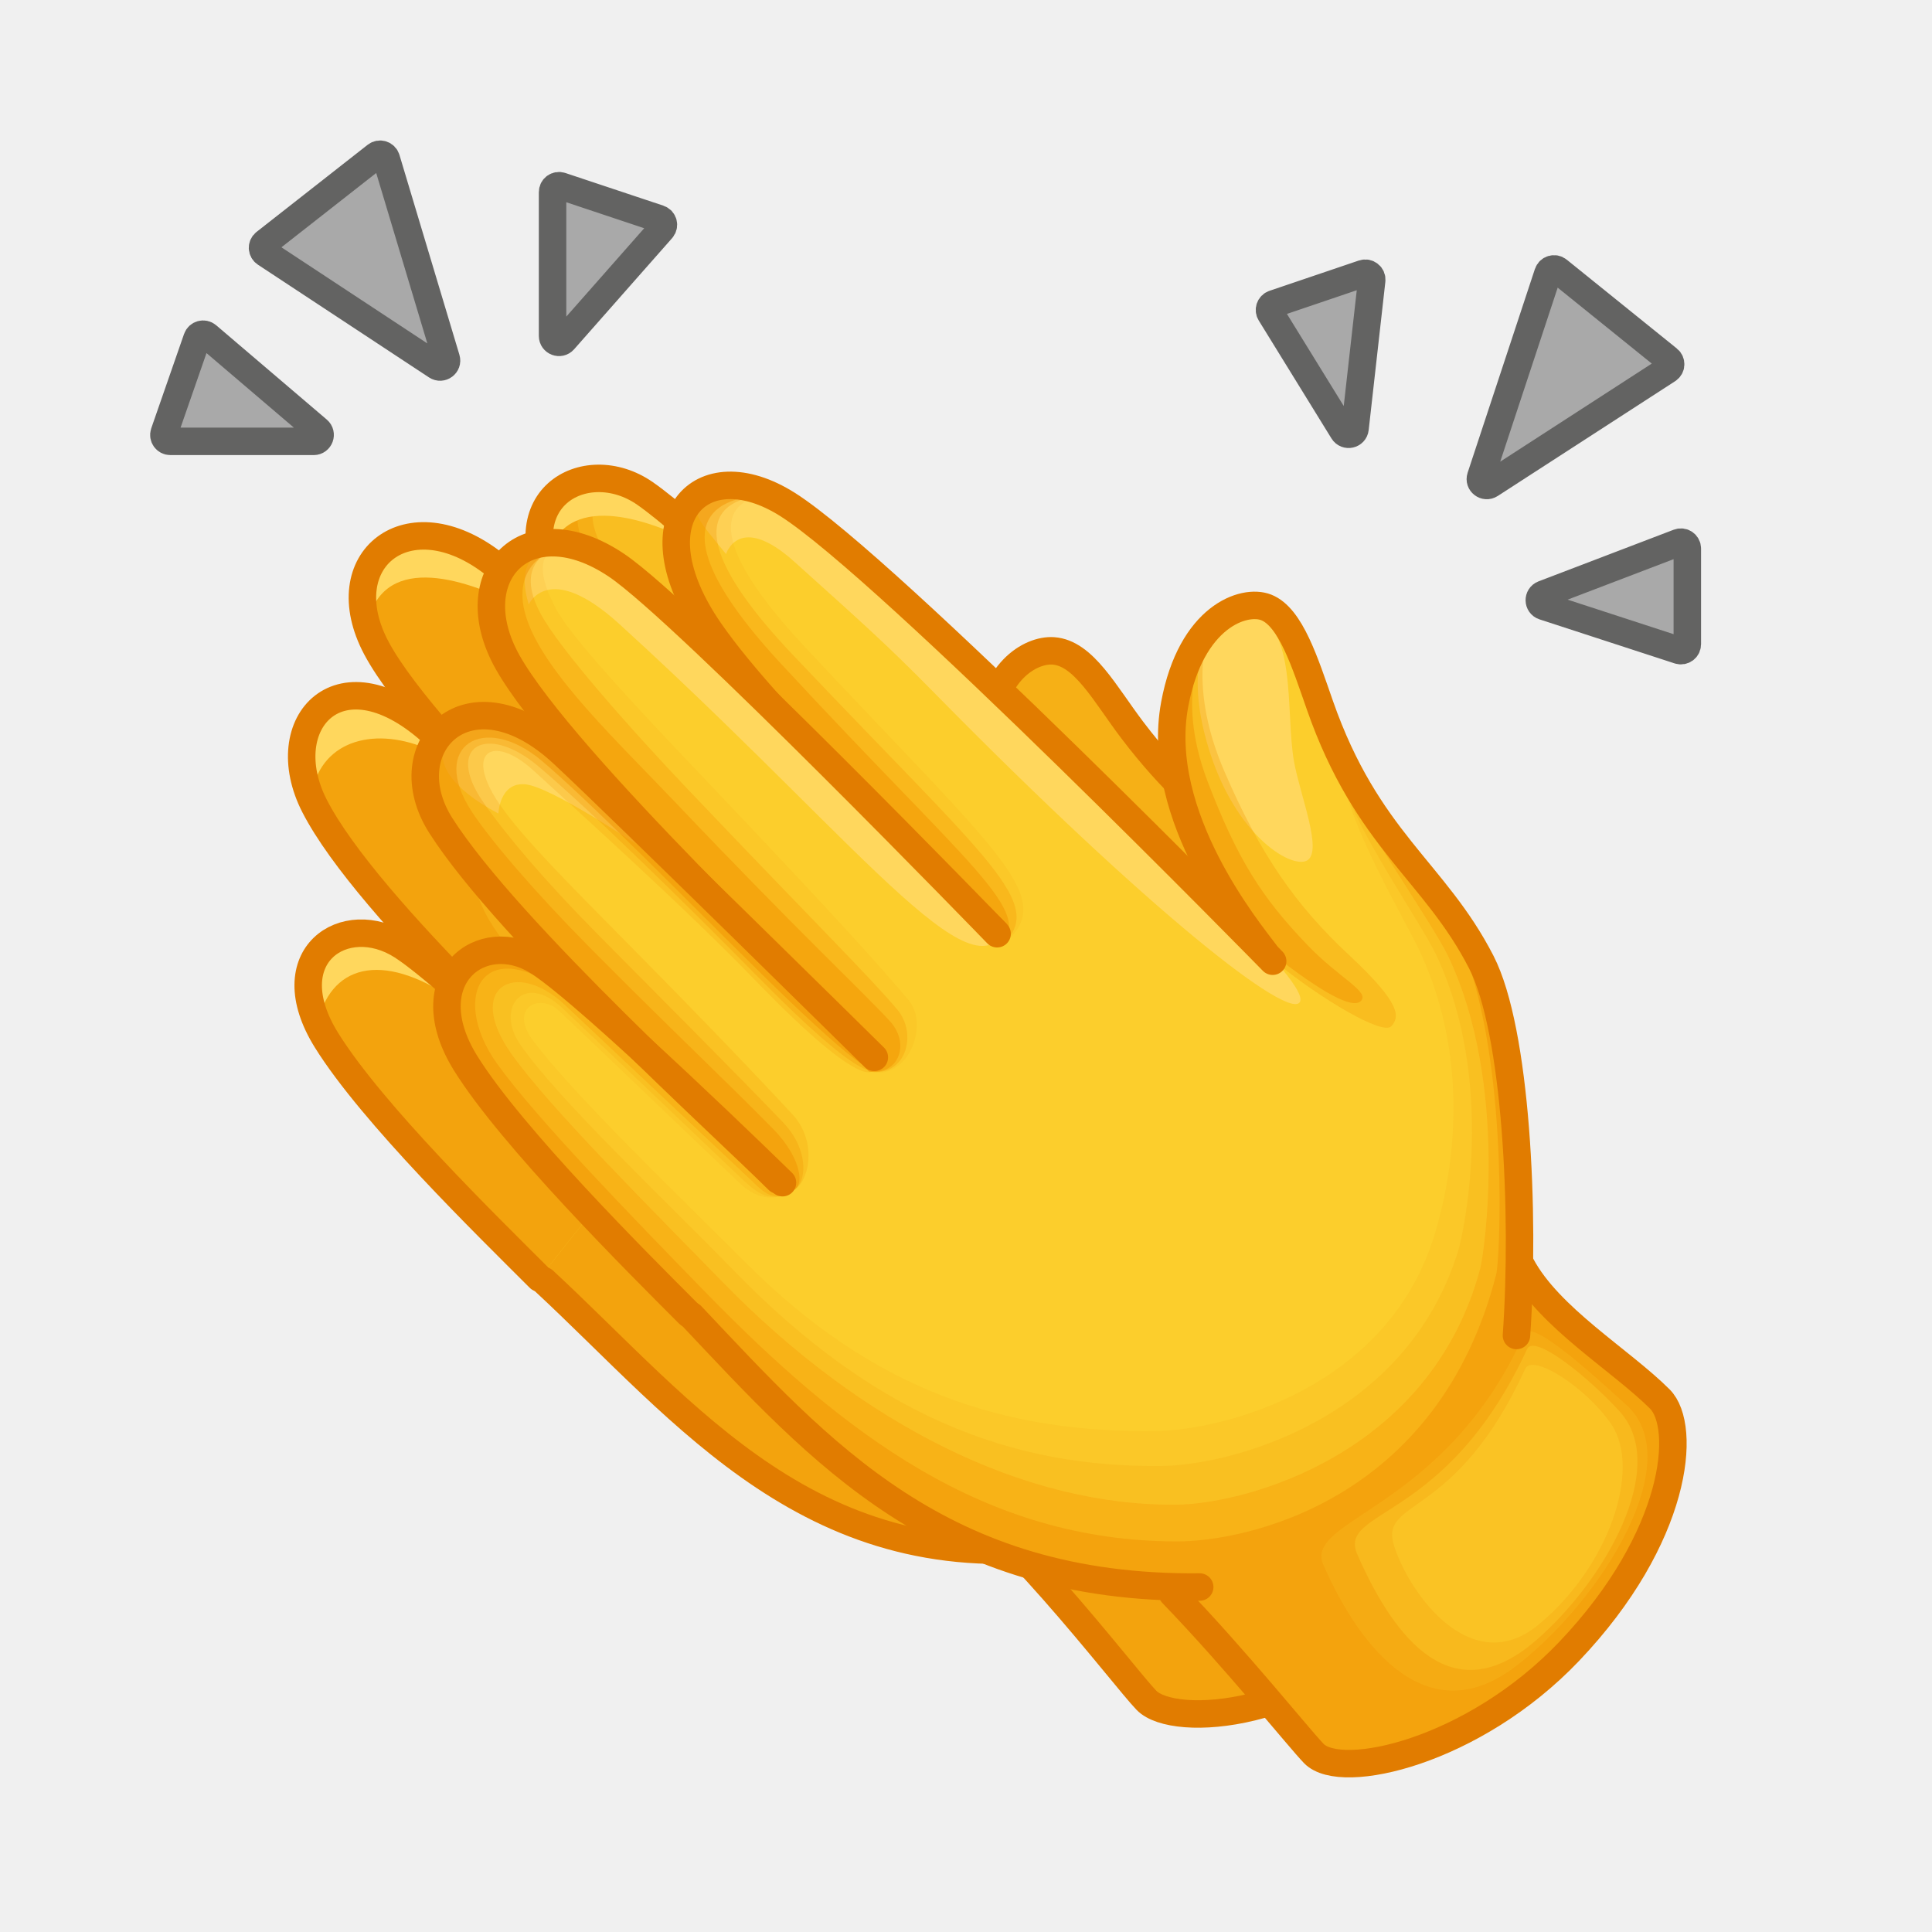
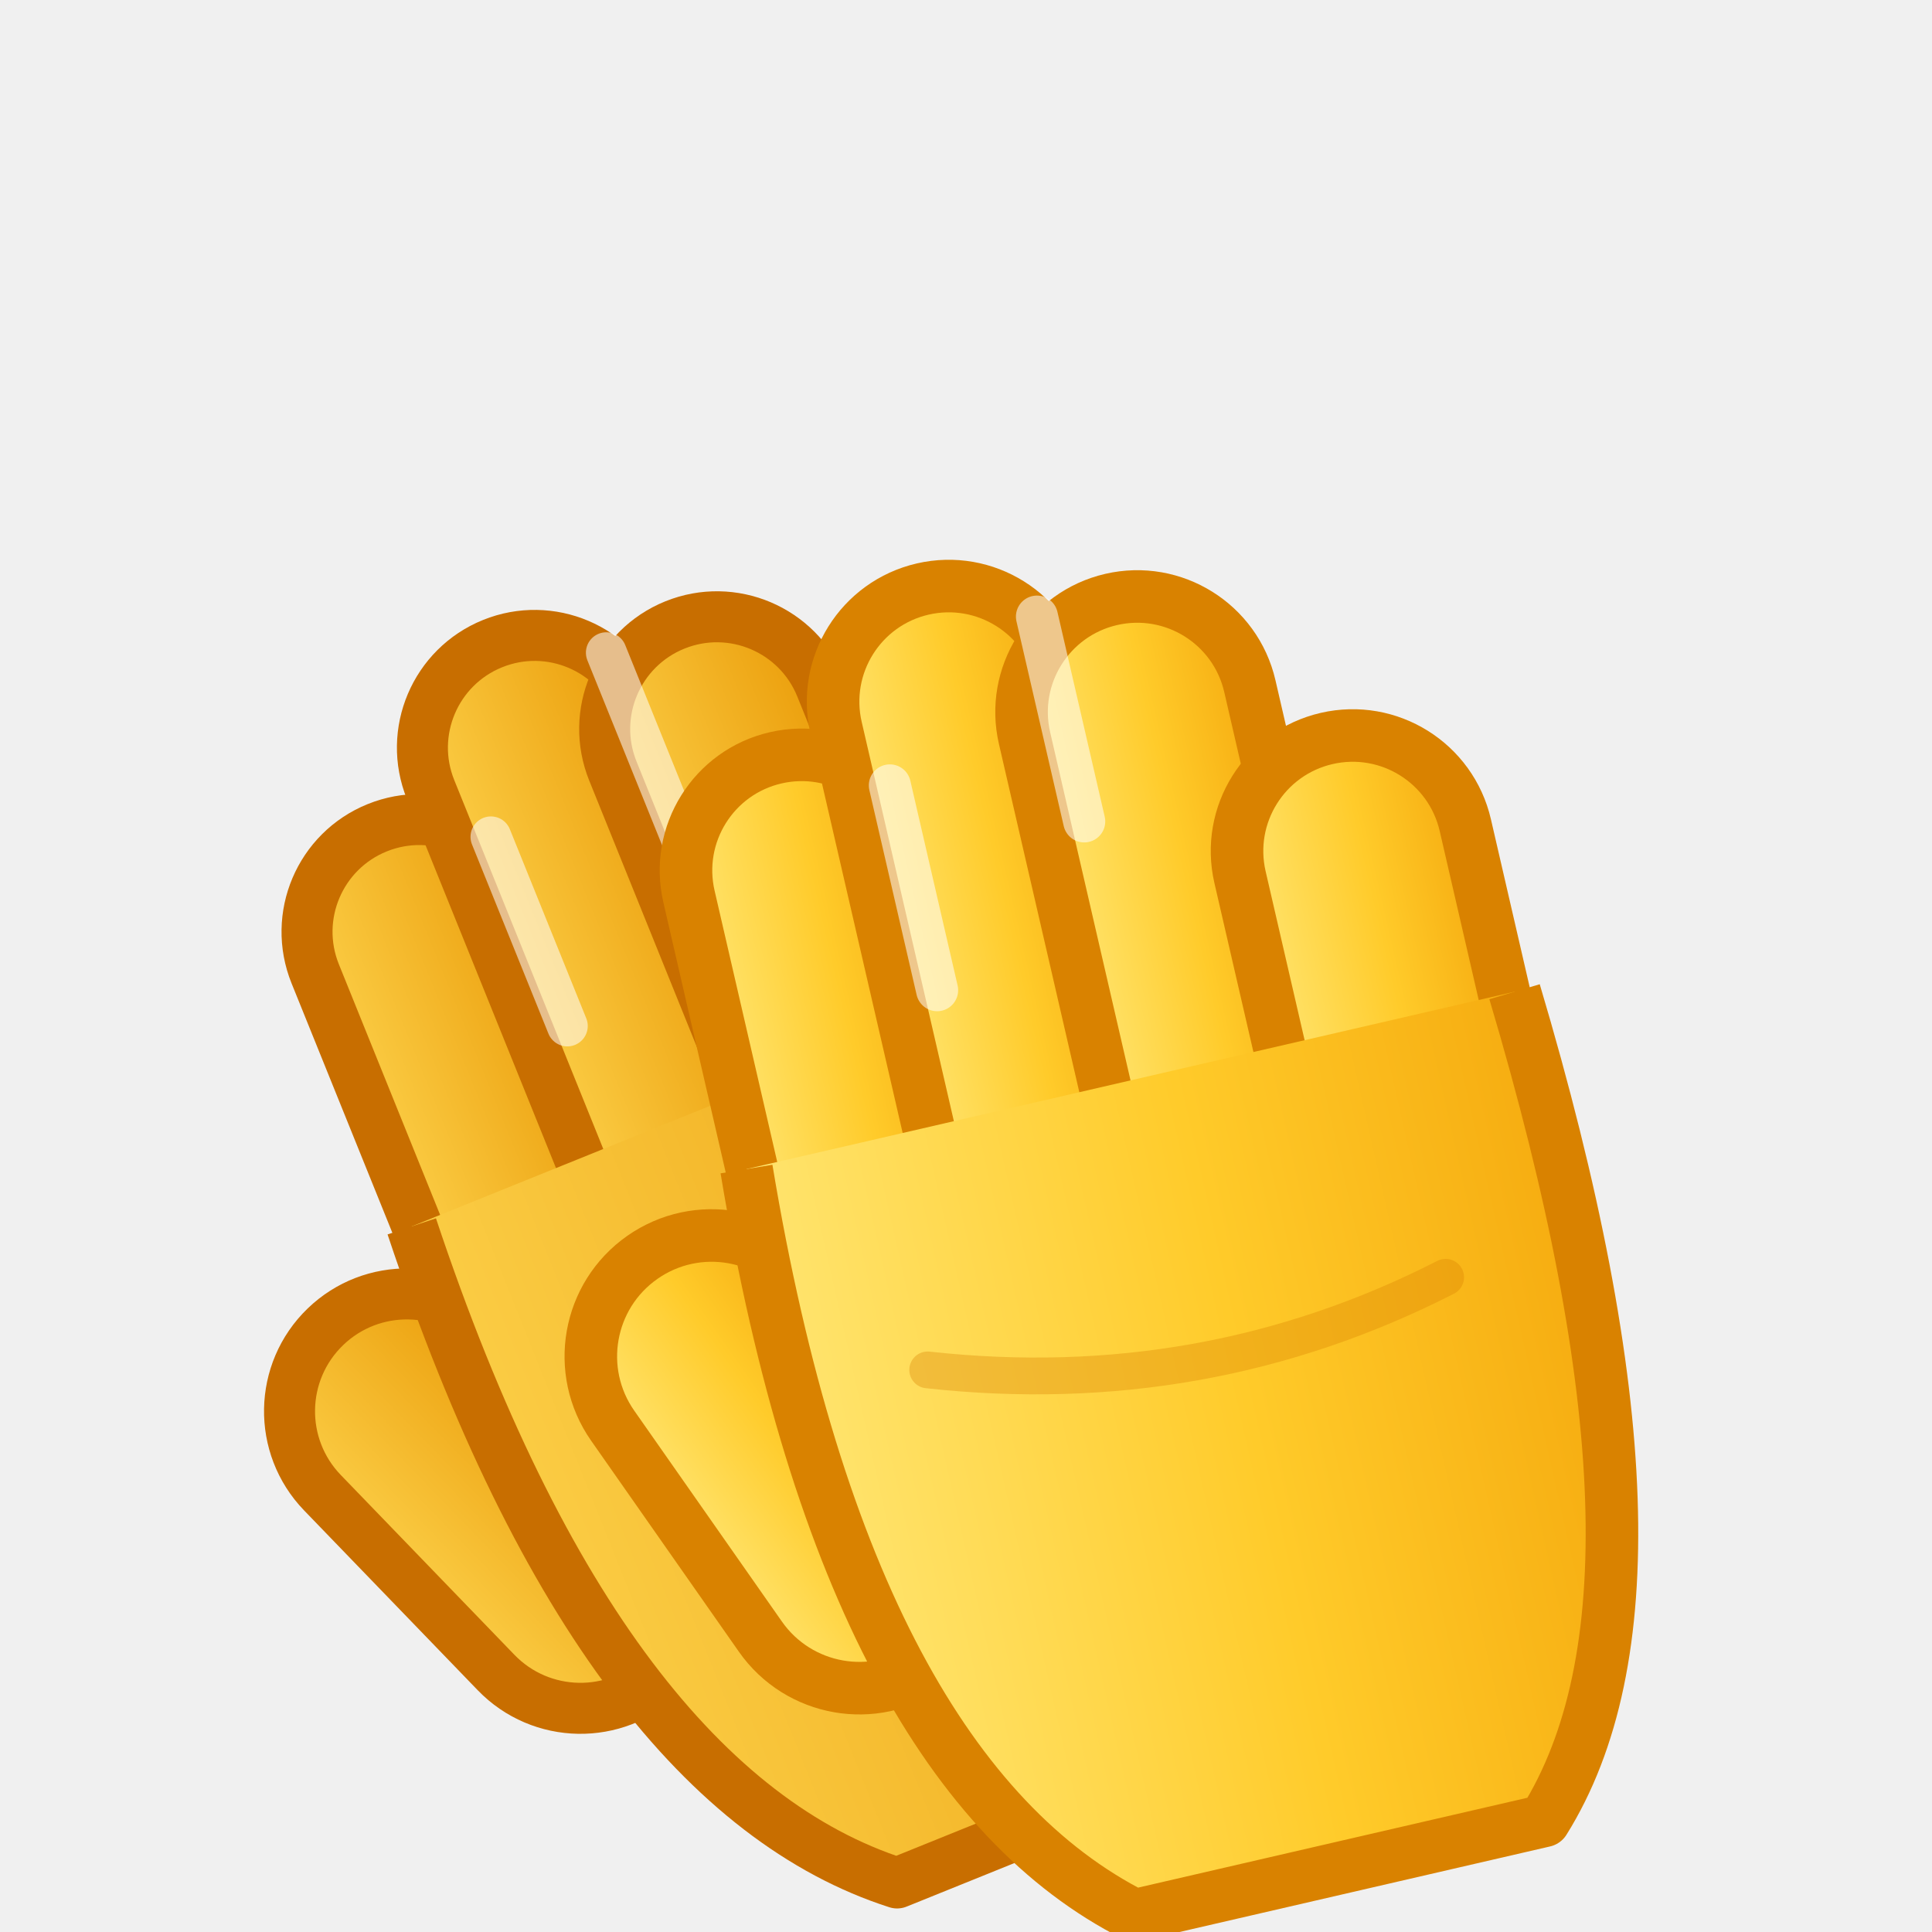
- <svg xmlns="http://www.w3.org/2000/svg" viewBox="0 0 512 512" width="512" height="512" preserveAspectRatio="xMidYMid meet">
+ <svg xmlns="http://www.w3.org/2000/svg" viewBox="0 0 100 100" width="100" height="100">
  <defs>
-     <clipPath id="__lottie_element_297">
-       <rect width="512" height="512" x="0" y="0" />
-     </clipPath>
+     <linearGradient id="clap_hf" x1="0" y1="0" x2="1" y2="0">
+       <stop offset="0" stop-color="#ffe46e" />
+       <stop offset=".55" stop-color="#ffcb2a" />
+       <stop offset="1" stop-color="#f6ac10" />
+     </linearGradient>
+     <linearGradient id="clap_hb" x1="0" y1="0" x2="1" y2="0">
+       <stop offset="0" stop-color="#fbcd45" />
+       <stop offset="1" stop-color="#eb9d0a" />
+     </linearGradient>
  </defs>
-   <g clip-path="url(#__lottie_element_297)">
-     <g transform="matrix(0.91,0,0,0.91,427.5455,158.052)" opacity="1" style="display: block;">
-       <g opacity="1" transform="matrix(1,0,0,1,0,0)">
-         <path fill="rgb(169,169,169)" fill-opacity="1" d=" M-20.256,2.888 C-20.256,2.888 19.095,15.71 19.095,15.71 C20.306,16.105 21.55,15.202 21.55,13.928 C21.55,13.928 21.55,-13.928 21.55,-13.928 C21.55,-15.242 20.234,-16.148 19.007,-15.679 C19.007,-15.679 -20.345,-0.646 -20.345,-0.646 C-21.996,-0.015 -21.936,2.34 -20.256,2.888z" />
-         <path stroke-linecap="round" stroke-linejoin="round" fill-opacity="0" stroke="rgb(99,99,98)" stroke-opacity="1" stroke-width="8" d=" M-20.256,2.888 C-20.256,2.888 19.095,15.71 19.095,15.71 C20.306,16.105 21.55,15.202 21.55,13.928 C21.55,13.928 21.55,-13.928 21.55,-13.928 C21.55,-15.242 20.234,-16.148 19.007,-15.679 C19.007,-15.679 -20.345,-0.646 -20.345,-0.646 C-21.996,-0.015 -21.936,2.34 -20.256,2.888z" />
+   <g data-r="tk" opacity="0" stroke="#ff9a1f" stroke-width="3.2" stroke-linecap="round" fill="none">
+     <path data-r="tkl" transform="translate(26 21) scale(1.2) translate(-26 -21)" d="M22 17L27 22M17 27L24 28.5M29 9L31.5 15.5" />
+     <path data-r="tkr" transform="translate(76 17) scale(1.2) translate(-76 -17)" d="M70 9L68.5 15.5M79 13L74.5 18.5M84 22L77.5 24" />
+   </g>
+   <g data-r="g" transform="translate(0 0) translate(60 96) scale(1 1) translate(-60 -96)">
+     <g data-r="hb" transform="translate(55 94) rotate(0) translate(-55 -94)">
+       <g transform="translate(55 94) rotate(-22) scale(1.32)">
+         <rect x="-4.6" y="-19" width="9.2" height="19" rx="4.6" transform="translate(-12.5 -11) rotate(-22)" fill="url(#clap_hb)" stroke="#c86e00" stroke-width="2" />
+         <rect x="-14.8" y="-46" width="8.8" height="26" rx="4.4" fill="url(#clap_hb)" stroke="#c86e00" stroke-width="2" />
+         <rect x="-7.9" y="-51" width="8.8" height="31" rx="4.4" fill="url(#clap_hb)" stroke="#c86e00" stroke-width="2" />
+         <rect x="-1" y="-49" width="8.8" height="29" rx="4.4" fill="url(#clap_hb)" stroke="#c86e00" stroke-width="2" />
+         <rect x="5.8" y="-42" width="8.8" height="22" rx="4.4" fill="url(#clap_hb)" stroke="#c86e00" stroke-width="2" />
+         <path d="M-15 -31C-16 -15 -13 -5 -7 0L9 0C14 -5 16 -15 15 -31Z" fill="url(#clap_hb)" />
+         <path d="M-15 -31C-16 -15 -13 -5 -7 0L9 0C14 -5 16 -15 15 -31" fill="none" stroke="#c86e00" stroke-width="2" stroke-linejoin="round" />
+         <path d="M-10 -22Q0 -18.5 10 -21" stroke="#c86e00" stroke-opacity=".35" stroke-width="1.4" fill="none" stroke-linecap="round" />
+         <path d="M-6.4 -44V-36M.5 -49V-41" stroke="#fff" stroke-opacity=".55" stroke-width="1.6" stroke-linecap="round" />
      </g>
    </g>
-     <g transform="matrix(0.91,0,0,0.91,417.5219,99.9645)" opacity="1" style="display: block;">
-       <g opacity="1" transform="matrix(1,0,0,1,0,0)">
-         <path fill="rgb(169,169,169)" fill-opacity="1" d=" M-24.815,31.231 C-24.815,31.231 26.857,-2.204 26.857,-2.204 C27.929,-2.897 28.009,-4.436 27.016,-5.237 C27.016,-5.237 -5.067,-31.123 -5.067,-31.123 C-6.086,-31.945 -7.613,-31.496 -8.024,-30.252 C-8.024,-30.252 -27.613,29.069 -27.613,29.069 C-28.168,30.749 -26.301,32.192 -24.815,31.231z" />
-         <path stroke-linecap="round" stroke-linejoin="round" fill-opacity="0" stroke="rgb(99,99,98)" stroke-opacity="1" stroke-width="8" d=" M-24.815,31.231 C-24.815,31.231 26.857,-2.204 26.857,-2.204 C27.929,-2.897 28.009,-4.436 27.016,-5.237 C27.016,-5.237 -5.067,-31.123 -5.067,-31.123 C-6.086,-31.945 -7.613,-31.496 -8.024,-30.252 C-8.024,-30.252 -27.613,29.069 -27.613,29.069 C-28.168,30.749 -26.301,32.192 -24.815,31.231z" />
-       </g>
-     </g>
-     <g transform="matrix(0.91,0,0,0.91,349.9733,93.74519)" opacity="1" style="display: block;">
-       <g opacity="1" transform="matrix(1,0,0,1,0,0)">
-         <path fill="rgb(169,169,169)" fill-opacity="1" d=" M10.025,21.791 C10.025,21.791 14.879,-21.372 14.879,-21.372 C15.032,-22.737 13.715,-23.798 12.414,-23.357 C12.414,-23.357 -13.617,-14.533 -13.617,-14.533 C-14.758,-14.146 -15.243,-12.799 -14.611,-11.774 C-14.611,-11.774 6.567,22.566 6.567,22.566 C7.502,24.082 9.826,23.561 10.025,21.791z" />
-         <path stroke-linecap="round" stroke-linejoin="round" fill-opacity="0" stroke="rgb(99,99,98)" stroke-opacity="1" stroke-width="8" d=" M10.025,21.791 C10.025,21.791 14.879,-21.372 14.879,-21.372 C15.032,-22.737 13.715,-23.798 12.414,-23.357 C12.414,-23.357 -13.617,-14.533 -13.617,-14.533 C-14.758,-14.146 -15.243,-12.799 -14.611,-11.774 C-14.611,-11.774 6.567,22.566 6.567,22.566 C7.502,24.082 9.826,23.561 10.025,21.791z" />
-       </g>
-     </g>
-     <g transform="matrix(0.91,0,0,0.91,161.1242,69.97017)" opacity="1" style="display: block;">
-       <g opacity="1" transform="matrix(1,0,0,1,0,0)">
-         <path fill="rgb(169,169,169)" fill-opacity="1" d=" M-12.862,22.175 C-12.862,22.175 15.673,-10.186 15.673,-10.186 C16.561,-11.193 16.133,-12.78 14.859,-13.204 C14.859,-13.204 -13.675,-22.715 -13.675,-22.715 C-14.889,-23.12 -16.142,-22.216 -16.142,-20.937 C-16.142,-20.937 -16.142,20.935 -16.142,20.935 C-16.142,22.662 -14.004,23.471 -12.862,22.175z" />
-         <path stroke-linecap="round" stroke-linejoin="round" fill-opacity="0" stroke="rgb(99,99,98)" stroke-opacity="1" stroke-width="8" d=" M-12.862,22.175 C-12.862,22.175 15.673,-10.186 15.673,-10.186 C16.561,-11.193 16.133,-12.78 14.859,-13.204 C14.859,-13.204 -13.675,-22.715 -13.675,-22.715 C-14.889,-23.12 -16.142,-22.216 -16.142,-20.937 C-16.142,-20.937 -16.142,20.935 -16.142,20.935 C-16.142,22.662 -14.004,23.471 -12.862,22.175z" />
-       </g>
-     </g>
-     <g transform="matrix(0.91,0,0,0.91,93.95546,69.06692)" opacity="1" style="display: block;">
-       <g opacity="1" transform="matrix(1,0,0,1,0,0)">
-         <path fill="rgb(169,169,169)" fill-opacity="1" d=" M26.711,28.568 C26.711,28.568 9.245,-29.651 9.245,-29.651 C8.866,-30.916 7.332,-31.403 6.293,-30.588 C6.293,-30.588 -26.077,-5.204 -26.077,-5.204 C-27.085,-4.414 -27.02,-2.868 -25.951,-2.164 C-25.951,-2.164 23.884,30.672 23.884,30.672 C25.346,31.636 27.214,30.246 26.711,28.568z" />
-         <path stroke-linecap="round" stroke-linejoin="round" fill-opacity="0" stroke="rgb(99,99,98)" stroke-opacity="1" stroke-width="8" d=" M26.711,28.568 C26.711,28.568 9.245,-29.651 9.245,-29.651 C8.866,-30.916 7.332,-31.403 6.293,-30.588 C6.293,-30.588 -26.077,-5.204 -26.077,-5.204 C-27.085,-4.414 -27.02,-2.868 -25.951,-2.164 C-25.951,-2.164 23.884,30.672 23.884,30.672 C25.346,31.636 27.214,30.246 26.711,28.568z" />
-       </g>
-     </g>
-     <g transform="matrix(0.91,0,0,0.91,64.13286,102.7616)" opacity="1" style="display: block;">
-       <g opacity="1" transform="matrix(1,0,0,1,0,0)">
-         <path fill="rgb(169,169,169)" fill-opacity="1" d=" M20.876,15.607 C20.876,15.607 -20.878,15.607 -20.878,15.607 C-22.168,15.607 -23.073,14.335 -22.649,13.117 C-22.649,13.117 -13.099,-14.348 -13.099,-14.348 C-12.666,-15.594 -11.116,-16.014 -10.112,-15.158 C-10.112,-15.158 22.092,12.307 22.092,12.307 C23.418,13.438 22.619,15.607 20.876,15.607z" />
-         <path stroke-linecap="round" stroke-linejoin="round" fill-opacity="0" stroke="rgb(99,99,98)" stroke-opacity="1" stroke-width="8" d=" M20.876,15.607 C20.876,15.607 -20.878,15.607 -20.878,15.607 C-22.168,15.607 -23.073,14.335 -22.649,13.117 C-22.649,13.117 -13.099,-14.348 -13.099,-14.348 C-12.666,-15.594 -11.116,-16.014 -10.112,-15.158 C-10.112,-15.158 22.092,12.307 22.092,12.307 C23.418,13.438 22.619,15.607 20.876,15.607z" />
-       </g>
-     </g>
-     <g transform="matrix(0.91,0,0,0.91,249,252)" opacity="1" style="display: block;">
-       <g opacity="1" transform="matrix(1,0,0,1,0,0)">
-         <path fill="rgb(252,206,44)" fill-opacity="1" d=" M-5.75,150.5 C17,162.75 53.558,211.361 60.25,218.25 C68.261,226.497 109.324,223.678 135.082,192.76 C160.5,162.25 167.75,126.25 161.25,119.25 C153.408,110.805 123.75,83.25 111,69" />
-         <path fill="rgb(240,146,1)" fill-opacity="0.7" d=" M-5.75,150.5 C17,162.75 53.558,211.361 60.25,218.25 C68.261,226.497 109.324,223.678 135.082,192.76 C160.5,162.25 167.75,126.25 161.25,119.25 C153.408,110.805 123.75,83.25 111,69" />
-         <path stroke-linecap="round" stroke-linejoin="round" fill-opacity="0" stroke="rgb(225,124,0)" stroke-opacity="1" stroke-width="8" d=" M-5.75,150.5 C17,162.75 53.558,211.361 60.25,218.25 C68.261,226.497 109.324,223.678 135.082,192.76 C160.5,162.25 167.75,126.25 161.25,119.25 C153.408,110.805 123.75,83.25 111,69" />
-       </g>
-     </g>
-     <g transform="matrix(0.91,0,0,0.91,248.9782,253.8537)" opacity="1" style="display: block;">
-       <g opacity="1" transform="matrix(1,0,0,1,0,0)">
-         <path fill="rgb(252,206,44)" fill-opacity="1" d=" M-5.5,-41 C-18.5,-40.5 -136.5,28.5 -115.25,94 C-73.5,132.75 -36.75,181.75 37.75,171 C96.179,162.569 130,99.5 128,84 C126,68.5 110,-7.5 85,-17.5 C60,-27.5 45.5,-14 39,-16 C32.5,-18 7.5,-41.5 -5.5,-41z" />
-         <path fill="rgb(240,146,1)" fill-opacity="0.7" d=" M-5.5,-41 C-18.5,-40.5 -136.5,28.5 -115.25,94 C-73.5,132.75 -36.75,181.75 37.75,171 C96.179,162.569 130,99.5 128,84 C126,68.5 110,-7.5 85,-17.5 C60,-27.5 45.5,-14 39,-16 C32.5,-18 7.5,-41.5 -5.5,-41z" />
-       </g>
-       <g opacity="0.1" transform="matrix(1,0,0,1,0,0)">
-         <path fill="rgb(252,206,44)" fill-opacity="1" d=" M-6.433,75.566 C-35.699,67.495 -52.226,86.909 -36.931,98.503 C-20.886,110.665 -6.976,113.963 17.545,111.863 C51.622,108.945 13.828,81.153 -6.433,75.566z" />
-       </g>
-       <g opacity="0.3" transform="matrix(1,0,0,1,0,0)">
-         <path fill="rgb(252,206,44)" fill-opacity="1" d=" M-6.433,75.566 C-35.699,67.495 -52.226,86.909 -36.931,98.503 C-20.886,110.665 -6.976,113.963 17.545,111.863 C51.622,108.945 13.828,81.153 -6.433,75.566z" />
-       </g>
-       <g opacity="0.5" transform="matrix(1,0,0,1,0,0)">
-         <path fill="rgb(252,206,44)" fill-opacity="1" d=" M-6.433,75.566 C-35.699,67.495 -52.226,86.909 -36.931,98.503 C-20.886,110.665 -6.976,113.963 17.545,111.863 C51.622,108.945 13.828,81.153 -6.433,75.566z" />
-       </g>
-       <g opacity="1" transform="matrix(1,0,0,1,0,0)">
-         <path stroke-linecap="round" stroke-linejoin="miter" fill-opacity="0" stroke-miterlimit="4" stroke="rgb(225,124,0)" stroke-opacity="1" stroke-width="8" d=" M-115.25,94 C-73.5,132.75 -36.75,181.75 37.75,171" />
-       </g>
-     </g>
-     <g transform="matrix(0.91,0,0,0.91,324.5082,150.5687)" opacity="1" style="display: block;">
-       <g opacity="1" transform="matrix(1,0,0,1,0,0)">
-         <path fill="rgb(252,206,44)" fill-opacity="1" d=" M-116.5,93.25 C-131.75,78 -176.617,37.071 -193.5,9.25 C-211.25,-20 -186.162,-33.89 -168.75,-21.75 C-141.5,-2.75 -44.25,98.5 -44.25,98.5" />
-         <path fill="rgb(240,146,1)" fill-opacity="0.7" d=" M-116.5,93.25 C-131.75,78 -176.617,37.071 -193.5,9.25 C-211.25,-20 -186.162,-33.89 -168.75,-21.75 C-141.5,-2.75 -44.25,98.5 -44.25,98.5" />
-       </g>
-       <g opacity="0.3" transform="matrix(1,0,0,1,0,0)">
-         <path fill="rgb(252,206,44)" fill-opacity="1" d=" M-167.473,-20.83 C-176.132,-28.739 -198.244,-23.14 -183.442,-1.634 C-168.921,19.463 -130.779,69.43 -114.492,53.854 C-102.728,42.603 -138.6,5.541 -167.473,-20.83z" />
-       </g>
-       <g opacity="0.5" transform="matrix(1,0,0,1,0,0)">
-         <path fill="rgb(252,206,44)" fill-opacity="1" d=" M-166.099,-18.907 C-174.758,-26.816 -193.299,-23.14 -178.497,-1.634 C-163.976,19.463 -132.476,56.963 -121.36,48.085 C-108.641,37.926 -137.226,7.464 -166.099,-18.907z" />
-       </g>
-       <g opacity="1" transform="matrix(1,0,0,1,17,15)">
-         <path fill="rgb(255,215,93)" fill-opacity="1" d=" M-213.851,-19.537 C-207.601,-37.787 -183.476,-29.037 -167.851,-20.537 C-198.976,-59.662 -219.226,-33.162 -213.851,-19.537z" />
-       </g>
-       <g opacity="1" transform="matrix(1,0,0,1,0,0)">
-         <path stroke-linecap="round" stroke-linejoin="round" fill-opacity="0" stroke="rgb(225,124,0)" stroke-opacity="1" stroke-width="8" d=" M-116.5,93.25 C-131.75,78 -176.617,37.071 -193.5,9.25 C-211.25,-20 -186.162,-33.89 -168.75,-21.75 C-141.5,-2.75 -44.25,98.5 -44.25,98.5" />
-       </g>
-     </g>
-     <g transform="matrix(0.91,0,0,0.91,298.5732,186.5137)" opacity="1" style="display: block;">
-       <g opacity="1" transform="matrix(1,0,0,1,0,0)">
-         <path fill="rgb(252,206,44)" fill-opacity="1" d=" M-116.5,93.25 C-131.75,78 -203.5,12 -218.5,-16.25 C-232.094,-41.853 -209.25,-60.25 -184.25,-40.75 C-163.491,-24.558 -87.75,54 -87.75,54" />
-         <path fill="rgb(240,146,1)" fill-opacity="0.7" d=" M-116.5,93.25 C-131.75,78 -203.5,12 -218.5,-16.25 C-232.094,-41.853 -209.25,-60.25 -184.25,-40.75 C-163.491,-24.558 -87.75,54 -87.75,54" />
-       </g>
-       <g opacity="0.3" transform="matrix(1,0,0,1,0,0)">
-         <path fill="rgb(252,206,44)" fill-opacity="1" d=" M-152.297,-8.402 C-161.414,-15.779 -173.435,8.522 -178.164,11.369 C-182.893,14.216 -121.262,73.637 -101.295,83.234 C-81.328,92.831 -70.806,60.33 -75.015,62.46 C-84.158,67.087 -144.424,-2.031 -152.297,-8.402z" />
-       </g>
-       <g opacity="0.5" transform="matrix(1,0,0,1,0,0)">
-         <path fill="rgb(252,206,44)" fill-opacity="1" d=" M-150.099,-2.907 C-159.216,-10.284 -166.018,11.269 -170.747,14.116 C-175.476,16.963 -122.91,66.769 -102.943,76.366 C-82.976,85.963 -77.124,58.956 -81.333,61.086 C-90.476,65.713 -142.226,3.464 -150.099,-2.907z" />
-       </g>
-       <g opacity="1" transform="matrix(1,0,0,1,-6.5,-6.5)">
-         <path fill="rgb(255,215,93)" fill-opacity="1" d=" M-213.851,-19.537 C-207.601,-37.787 -183.476,-29.037 -167.851,-20.537 C-198.976,-59.662 -219.226,-33.162 -213.851,-19.537z" />
-       </g>
-       <g opacity="1" transform="matrix(1,0,0,1,0,0)">
-         <path stroke-linecap="round" stroke-linejoin="round" fill-opacity="0" stroke="rgb(225,124,0)" stroke-opacity="1" stroke-width="8" d=" M-116.5,93.25 C-131.75,78 -203.5,12 -218.5,-16.25 C-232.094,-41.853 -209.25,-60.25 -184.25,-40.75 C-163.491,-24.558 -87.75,54 -87.75,54" />
-       </g>
-     </g>
-     <g transform="matrix(0.91,0,0,0.91,272.6382,219.7287)" opacity="1" style="display: block;">
-       <g opacity="1" transform="matrix(1,0,0,1,0,0)">
-         <path fill="rgb(252,206,44)" fill-opacity="1" d=" M-116.5,93.25 C-131.75,78 -192.5,23.5 -208,-6.75 C-220.342,-30.837 -200.5,-53 -173,-27.5 C-155.958,-11.698 -87.75,57 -87.75,57" />
-         <path fill="rgb(240,146,1)" fill-opacity="0.7" d=" M-116.5,93.25 C-131.75,78 -192.5,23.5 -208,-6.75 C-220.342,-30.837 -200.5,-53 -173,-27.5 C-155.958,-11.698 -87.75,57 -87.75,57" />
-       </g>
-       <g opacity="0.3" transform="matrix(1,0,0,1,0,0)">
-         <path fill="rgb(252,206,44)" fill-opacity="1" d=" M-149.072,0.12 C-160.317,-10.965 -170.207,11.287 -152.892,32.616 C-143.371,44.344 -104.64,77.147 -92.82,88.135 C-77.075,102.771 -61.966,82.166 -83.834,61.836 C-97.413,49.212 -141.86,7.23 -149.072,0.12z" />
-       </g>
-       <g opacity="0.5" transform="matrix(1,0,0,1,0,0)">
-         <path fill="rgb(252,206,44)" fill-opacity="1" d=" M-146.599,2.593 C-155.716,-4.784 -160.476,17.213 -148.497,32.616 C-139.223,44.541 -105.91,71.269 -94.193,82.366 C-82.476,93.463 -68.748,73.553 -83.834,61.836 C-98.477,50.463 -138.726,8.964 -146.599,2.593z" />
-       </g>
-       <g opacity="1" transform="matrix(1,0,0,1,0,0)">
-         <path fill="rgb(255,215,93)" fill-opacity="1" d=" M-207.976,-13.662 C-203.476,-27.412 -186.976,-30.037 -171.351,-21.537 C-204.976,-66.537 -213.351,-27.287 -207.976,-13.662z" />
-       </g>
-       <g opacity="1" transform="matrix(1,0,0,1,0,0)">
-         <path stroke-linecap="round" stroke-linejoin="round" fill-opacity="0" stroke="rgb(225,124,0)" stroke-opacity="1" stroke-width="8" d=" M-116.5,93.25 C-131.75,78 -192.5,23.5 -208,-6.75 C-220.342,-30.837 -200.5,-53 -173,-27.5 C-155.958,-11.698 -87.75,57 -87.75,57" />
-       </g>
-     </g>
-     <g transform="matrix(0.91,0,0,0.91,248.9782,253.8537)" opacity="1" style="display: block;">
-       <g opacity="1" transform="matrix(1,0,0,1,0,0)">
-         <path fill="rgb(252,206,44)" fill-opacity="1" d=" M-116.5,93.25 C-131.75,78 -165.154,45.441 -178.5,24 C-193.75,-0.5 -173.25,-14.25 -156.5,-3.5 C-141.091,6.39 -88.5,58 -88.5,58" />
-         <path fill="rgb(240,146,1)" fill-opacity="0.7" d=" M-116.5,93.25 C-131.75,78 -165.154,45.441 -178.5,24 C-193.75,-0.5 -173.25,-14.25 -156.5,-3.5 C-141.091,6.39 -88.5,58 -88.5,58" />
-       </g>
-       <g opacity="0.3" transform="matrix(1,0,0,1,0,0)">
-         <path fill="rgb(252,206,44)" fill-opacity="1" d=" M-140.434,11.832 C-149.551,4.455 -148.177,21.334 -142.983,28.94 C-136.652,38.21 -120.441,57.691 -107.158,70.594 C-96.279,81.162 -98.073,55.276 -103.364,48.606 C-110.007,40.233 -132.561,18.203 -140.434,11.832z" />
-       </g>
-       <g opacity="0.5" transform="matrix(1,0,0,1,0,0)">
-         <path fill="rgb(252,206,44)" fill-opacity="1" d=" M-138.099,13.343 C-147.216,5.966 -147.226,20.713 -141.747,28.116 C-135.341,36.771 -122.226,48.213 -108.943,61.116 C-98.064,71.684 -103.292,49.506 -108.583,42.836 C-115.226,34.463 -130.226,19.714 -138.099,13.343z" />
-       </g>
-       <g opacity="1" transform="matrix(1,0,0,1,0,0)">
-         <path fill="rgb(255,215,93)" fill-opacity="1" d=" M-180.476,16.588 C-175.476,0.713 -159.476,-1.787 -137.476,14.963 C-169.226,-21.537 -186.851,-0.537 -180.476,16.588z" />
-       </g>
-       <g opacity="1" transform="matrix(1,0,0,1,0,0)">
-         <path stroke-linecap="round" stroke-linejoin="round" fill-opacity="0" stroke="rgb(225,124,0)" stroke-opacity="1" stroke-width="8" d=" M-116.5,93.25 C-131.75,78 -165.154,45.441 -178.5,24 C-193.75,-0.5 -173.25,-14.25 -156.5,-3.5 C-141.091,6.39 -88.5,58 -88.5,58" />
-       </g>
-     </g>
-     <g transform="matrix(0.91,0,0,0.91,248.9782,253.8537)" opacity="1" style="display: block;">
-       <g opacity="1" transform="matrix(1,0,0,1,0,0)">
-         <path fill="rgb(252,206,44)" fill-opacity="1" d=" M37.5,-15.75 C32.946,-21.888 13.25,-37.875 14.414,-65.511 C15.146,-82.886 26.25,-89.875 33.127,-89.412 C41.985,-88.816 48.157,-76.899 56.125,-66.375 C79.5,-35.5 99.156,-31.107 112,-4.25 C120.25,13 136.5,72.75 123.5,104" />
-         <path fill="rgb(240,146,1)" fill-opacity="0.5" d=" M37.5,-15.75 C32.946,-21.888 13.25,-37.875 14.414,-65.511 C15.146,-82.886 26.25,-89.875 33.127,-89.412 C41.985,-88.816 48.157,-76.899 56.125,-66.375 C79.5,-35.5 99.156,-31.107 112,-4.25 C120.25,13 136.5,72.75 123.5,104" />
-         <path stroke-linecap="round" stroke-linejoin="miter" fill-opacity="0" stroke-miterlimit="4" stroke="rgb(225,124,0)" stroke-opacity="1" stroke-width="8" d=" M37.5,-15.75 C32.946,-21.888 13.25,-37.875 14.414,-65.511 C15.146,-82.886 26.25,-89.875 33.127,-89.412 C41.985,-88.816 48.157,-76.899 56.125,-66.375 C79.5,-35.5 99.156,-31.107 112,-4.25 C120.25,13 136.5,72.75 123.5,104" />
-       </g>
-     </g>
-     <g transform="matrix(0.91,0,0,0.91,288.585,262.01)" opacity="1" style="display: block;">
-       <g opacity="1" transform="matrix(1,0,0,1,0,0)">
-         <path fill="rgb(252,206,44)" fill-opacity="1" d=" M51.25,-10.5 C46.696,-16.638 18.902,-50.222 24.967,-82.804 C29.75,-108.5 45.178,-113.554 51.597,-111.045 C58.75,-108.25 62.908,-94.972 67.266,-82.512 C81,-43.25 100.672,-34.243 114.25,-7.75 C124.5,12.25 127,65.5 124.5,101" />
-       </g>
-     </g>
-     <g transform="matrix(0.91,0,0,0.91,288.585,262.01)" opacity="1" style="display: block;">
-       <g opacity="1" transform="matrix(1,0,0,1,0,0)">
-         <path fill="rgb(252,206,44)" fill-opacity="1" d=" M-116.5,94.75 C-131.75,79.5 -168.154,43.191 -181.5,21.75 C-196.75,-2.75 -177,-18.5 -160.25,-7.75 C-144.841,2.14 -89.25,56.5 -89.25,56.5" />
-       </g>
-     </g>
-     <g transform="matrix(0.91,0,0,0.91,288.585,262.01)" opacity="1" style="display: block;">
-       <g opacity="1" transform="matrix(1,0,0,1,0,0)">
-         <path fill="rgb(252,206,44)" fill-opacity="1" d=" M-5.5,-41 C-18.5,-40.5 -136.5,28.5 -115.25,94 C-73.5,132.75 -45.881,175.606 29.25,171 C94.5,167 124.5,123 124.75,74.75 C124.831,59.122 110,-7.5 85,-17.5 C60,-27.5 45.5,-14 39,-16 C32.5,-18 7.5,-41.5 -5.5,-41z" />
-       </g>
-       <g opacity="1" transform="matrix(1,0,0,1,0,0)">
-         <path fill="rgb(252,206,44)" fill-opacity="1" d=" M-152.291,-3.033 C-178.115,-23.637 -199.544,-0.835 -178.94,25.813 C-168.997,38.673 -127.676,80.331 -117.676,92.846 C-70.698,151.637 -11.907,175.539 21.06,173.341 C33.423,181.308 63.334,224.332 69.687,225.539 C118.863,234.88 197.159,143.671 165.291,118.396 C149.906,104.934 135.346,94.495 126.106,83.428 C126.555,67.572 123.258,18.945 115.873,-6.613 C113.897,-13.451 83.972,-53.857 74.462,-59.094 C84.247,-48.363 107.284,-16.875 110.366,-7.859 C122.16,26.638 119.696,78.95 118.616,83.164 C101.555,149.715 45.244,160.978 25.731,160.978 C-30.313,160.978 -71.193,129.962 -111.907,88.176 C-132.786,66.747 -161.31,37.402 -172.484,21.692 C-186.358,2.186 -176.467,-17.868 -150.505,3.011 C-144.681,7.695 -101.192,49.44 -97.346,53.011 C-93.5,56.582 -90.752,60.154 -87.181,59.33 C-89.379,57.132 -126.467,17.571 -152.291,-3.033z" />
-       </g>
-       <g opacity="0.5" transform="matrix(1,0,0,1,0,0)">
-         <path fill="rgb(240,146,1)" fill-opacity="1" d=" M-152.291,-3.033 C-178.115,-23.637 -199.544,-0.835 -178.94,25.813 C-168.997,38.673 -127.676,80.331 -117.676,92.846 C-70.698,151.637 -11.907,175.539 21.06,173.341 C33.423,181.308 63.334,224.332 69.687,225.539 C118.863,234.88 197.159,143.671 165.291,118.396 C149.906,104.934 135.346,94.495 126.106,83.428 C126.555,67.572 123.258,18.945 115.873,-6.613 C113.897,-13.451 83.972,-53.857 74.462,-59.094 C84.247,-48.363 107.284,-16.875 110.366,-7.859 C122.16,26.638 119.696,78.95 118.616,83.164 C101.555,149.715 45.244,160.978 25.731,160.978 C-30.313,160.978 -71.193,129.962 -111.907,88.176 C-132.786,66.747 -161.31,37.402 -172.484,21.692 C-186.358,2.186 -176.467,-17.868 -150.505,3.011 C-144.681,7.695 -101.192,49.44 -97.346,53.011 C-93.5,56.582 -90.752,60.154 -87.181,59.33 C-89.379,57.132 -126.467,17.571 -152.291,-3.033z" />
-       </g>
-       <g opacity="0.3" transform="matrix(1,0,0,1,0,0)">
-         <path fill="rgb(240,146,1)" fill-opacity="1" d=" M-152.291,-3.033 C-178.115,-23.637 -199.544,-0.835 -178.94,25.813 C-168.997,38.673 -127.676,80.331 -117.676,92.846 C-70.698,151.637 -11.907,175.539 21.06,173.341 C33.423,181.308 63.334,224.332 69.687,225.539 C118.863,234.88 197.159,143.671 165.291,118.396 C149.906,104.934 135.346,94.495 126.106,83.428 C126.555,67.572 123.258,18.945 115.873,-6.613 C113.897,-13.451 83.972,-53.857 74.462,-59.094 C79.851,-48.088 100.505,-18.113 104.596,-9.508 C122.434,28.011 115.072,77.313 113.946,81.515 C99.357,135.978 45.243,150.022 25.731,150.264 C-18.5,150.813 -65.973,127.215 -106.687,85.429 C-127.566,64 -157.094,34.685 -168.225,18.945 C-181.824,-0.286 -167.126,-8.803 -152.703,4.659 C-147.24,9.758 -103.115,51.363 -99.269,54.934 C-95.423,58.505 -92.675,62.352 -87.181,59.33 C-89.379,57.132 -126.467,17.571 -152.291,-3.033z" />
-       </g>
-       <g opacity="0.15" transform="matrix(1,0,0,1,0,0)">
-         <path fill="rgb(240,146,1)" fill-opacity="1" d=" M-152.291,-3.033 C-178.115,-23.637 -199.544,-0.835 -178.94,25.813 C-168.997,38.673 -127.676,80.331 -117.676,92.846 C-70.698,151.637 -11.907,175.539 21.06,173.341 C33.423,181.308 63.334,224.332 69.687,225.539 C118.863,234.88 197.159,143.671 165.291,118.396 C149.906,104.934 135.346,94.495 126.106,83.428 C126.555,67.572 123.258,18.945 115.873,-6.613 C113.897,-13.451 83.972,-53.857 74.462,-59.094 C77.379,-46.989 96.934,-18.662 101.025,-10.057 C118.863,27.462 108.892,71.859 107.627,76.021 C92.489,125.813 40.847,138.758 21.335,139 C-22.896,139.549 -62.401,124.193 -103.115,82.407 C-123.994,60.978 -154.901,31.994 -165.753,16.06 C-172.787,5.732 -164.791,-4.956 -153.527,5.484 C-148.046,10.564 -104.214,52.462 -100.368,56.033 C-96.522,59.604 -92.675,62.352 -87.181,59.33 C-89.379,57.132 -126.467,17.571 -152.291,-3.033z" />
-       </g>
-       <g opacity="0.1" transform="matrix(1,0,0,1,0,0)">
-         <path fill="rgb(240,146,1)" fill-opacity="1" d=" M-152.291,-3.033 C-178.115,-23.637 -199.544,-0.835 -178.94,25.813 C-168.997,38.673 -127.676,80.331 -117.676,92.846 C-70.698,151.637 -11.907,175.539 21.06,173.341 C33.423,181.308 63.334,224.332 69.687,225.539 C118.863,234.88 197.159,143.671 165.291,118.396 C149.906,104.934 135.346,94.495 126.106,83.428 C126.555,67.572 123.258,18.945 115.873,-6.613 C113.897,-13.451 83.972,-53.857 74.462,-59.094 C77.379,-44.791 91.989,-20.036 96.08,-11.431 C113.918,26.088 103.203,63.451 100.484,72.175 C86.631,116.619 38.924,128.593 19.412,128.835 C-24.819,129.384 -62.731,117.022 -99.819,79.934 C-120.975,58.778 -149.956,31.033 -161.907,15.099 C-169.064,5.556 -159.984,1.226 -154.489,6.308 C-149.003,11.383 -105.313,53.286 -101.467,56.857 C-97.621,60.428 -92.675,62.352 -87.181,59.33 C-89.379,57.132 -126.467,17.571 -152.291,-3.033z" />
-       </g>
-       <g opacity="1" transform="matrix(1,0,0,1,0,0)">
-         <path stroke-linecap="round" stroke-linejoin="miter" fill-opacity="0" stroke-miterlimit="4" stroke="rgb(225,124,0)" stroke-opacity="1" stroke-width="8" d=" M-115.75,95.25 C-78,135.25 -43,175 32.25,174.25" />
-       </g>
-     </g>
-     <g transform="matrix(0.91,0,0,0.91,399.4794,398.4945)" opacity="1" style="display: block;">
-       <g opacity="0.2" transform="matrix(1,0,0,1,0,0)">
-         <path fill="rgb(252,206,44)" fill-opacity="1" d=" M-53.571,17.864 C-42.56,42.864 -22.832,66.723 2.461,47.308 C27.221,28.303 52.77,-12.356 34.651,-28.742 C25.091,-37.387 6.989,-54.058 4.922,-49.446 C-18.109,1.929 -59.538,4.317 -53.571,17.864z" />
-       </g>
-       <g opacity="0.4" transform="matrix(1,0,0,1,0,0)">
-         <path fill="rgb(252,206,44)" fill-opacity="1" d=" M-43.681,14.842 C-32.67,39.842 -15.912,60.721 8.23,39.891 C28.37,22.514 47.275,-10.708 32.728,-26.819 C24.09,-36.386 7.868,-49.637 5.746,-45.05 C-17.834,5.913 -49.648,1.295 -43.681,14.842z" />
-       </g>
-       <g opacity="0.5" transform="matrix(1,0,0,1,0,0)">
-         <path fill="rgb(252,206,44)" fill-opacity="1" d=" M-32.967,12.369 C-28.364,26.636 -10.261,51.177 9.055,35.22 C29.563,18.279 39.107,-10.019 30.256,-23.111 C23.037,-33.789 7.299,-43.877 5.197,-39.281 C-15.169,5.26 -37.513,-1.719 -32.967,12.369z" />
-       </g>
-     </g>
-     <g transform="matrix(0.91,0,0,0.91,288.585,262.01)" opacity="1" style="display: block;">
-       <g opacity="1" transform="matrix(1,0,0,1,0,0)">
-         <path stroke-linecap="round" stroke-linejoin="round" fill-opacity="0" stroke="rgb(225,124,0)" stroke-opacity="1" stroke-width="8" d=" M24.276,176.147 C42.928,195.471 61.261,218.386 65.5,222.75 C73.511,230.997 112.083,222.154 139.832,193.01 C171.5,159.75 174.254,127.504 166.25,119.5 C154.892,108.142 134.003,95.83 125.867,80.54" />
-       </g>
-     </g>
-     <g transform="matrix(0.91,0,0,0.91,332.6326,194.8383)" opacity="1" style="display: block;">
-       <g opacity="1" transform="matrix(1,0,0,1,0,0)">
-         <path fill="rgb(255,215,93)" fill-opacity="1" d=" M-1.637,-36.481 C-10.005,-39.318 -21.309,-26.755 -14.807,-0.689 C-7.468,28.732 10.701,39.265 15.202,36.431 C19.703,33.597 13.066,17.444 11.329,7.755 C8.699,-6.916 12.534,-31.677 -1.637,-36.481z" />
-       </g>
-     </g>
-     <g transform="matrix(0.91,0,0,0.91,337.9625,219.9553)" opacity="1" style="display: block;">
-       <g opacity="0.5" transform="matrix(1,0,0,1,0,0)">
-         <path fill="rgb(240,146,1)" fill-opacity="1" d=" M-19.652,-58.926 C-19.762,-55.536 -29.904,-40.61 -19.621,-13.883 C-11.031,8.442 -4.08,19.555 9.507,33.66 C18.643,43.144 27.426,47.031 24.989,49.738 C22.552,52.445 13.091,46.89 0.211,36.897 C-13.992,25.877 -47.262,-21.536 -19.652,-58.926z" />
-       </g>
-       <g opacity="0.3" transform="matrix(1,0,0,1,0,0)">
-         <path fill="rgb(240,146,1)" fill-opacity="1" d=" M-19.652,-58.926 C-19.762,-55.536 -25.287,-41.369 -14.813,-17.043 C-4.35,7.256 6.038,22.041 21.457,36.407 C36.876,50.773 36.217,54.448 33.78,57.155 C31.343,59.862 13.43,49.388 -0.476,37.996 C-14.382,26.604 -47.262,-21.536 -19.652,-58.926z" />
-       </g>
-     </g>
-     <g transform="matrix(0.91,0,0,0.91,288.585,262.01)" opacity="1" style="display: block;">
-       <g opacity="1" transform="matrix(1,0,0,1,0,0)">
-         <path stroke-linecap="round" stroke-linejoin="miter" fill-opacity="0" stroke-miterlimit="4" stroke="rgb(225,124,0)" stroke-opacity="1" stroke-width="8" d=" M51.25,-10.5 C46.696,-16.638 18.902,-50.222 24.967,-82.804 C29.75,-108.5 45.178,-113.554 51.597,-111.045 C58.75,-108.25 62.908,-94.972 67.266,-82.512 C81,-43.25 100.672,-34.243 114.25,-7.75 C124.5,12.25 127,65.5 124.5,101" />
-       </g>
-     </g>
-     <g transform="matrix(0.91,0,0,0.91,364.115,158.725)" opacity="1" style="display: block;">
-       <g opacity="1" transform="matrix(1,0,0,1,0,0)">
-         <path fill="rgb(252,206,44)" fill-opacity="1" d=" M-110.25,97 C-125.5,81.75 -175.019,36.037 -193.5,9.25 C-215.75,-23 -196.126,-43.55 -170.75,-27.5 C-141.5,-9 -29.5,105.5 -29.5,105.5" />
-       </g>
-       <g opacity="1" transform="matrix(1,0,0,1,-109.25,43)">
-         <path fill="rgb(255,215,93)" fill-opacity="1" d=" M34.218,18.104 C34.218,18.104 90.829,67.478 87.725,74.282 C85.036,80.176 44.75,49 -18.767,-15.626 C-32.823,-29.927 -39.75,-36 -59.491,-53.788 C-75.72,-68.411 -79.436,-56.066 -79.436,-56.066 C-87.619,-66.156 -89.745,-68.103 -86.194,-70.989 C-76.46,-78.931 -62.162,-75.421 -51.242,-66.066 C-34.16,-51.441 12.183,-4.361 34.218,18.104z" />
-       </g>
-       <g opacity="0.5" transform="matrix(1,0,0,1,-153.5,35)">
-         <path fill="rgb(240,146,1)" fill-opacity="1" d=" M-23.899,-64.991 C-60.671,-73.186 -53.828,-37.57 -28.472,-11.451 C-9.947,7.631 44.71,66.188 44.71,66.188 C54.472,55.549 36.341,43.874 -19.228,-16.167 C-66.284,-67.01 -23.899,-64.991 -23.899,-64.991z" />
-       </g>
-       <g opacity="0.3" transform="matrix(1,0,0,1,-153.5,35)">
-         <path fill="rgb(240,146,1)" fill-opacity="1" d=" M-23.899,-64.991 C-60.671,-73.186 -53.828,-37.57 -28.472,-11.451 C-9.947,7.631 44.71,66.188 44.71,66.188 C58.868,53.901 41.681,41.982 -15.931,-18.915 C-60.362,-65.879 -23.899,-64.991 -23.899,-64.991z" />
-       </g>
-       <g opacity="0.1" transform="matrix(1,0,0,1,-153.5,35)">
-         <path fill="rgb(240,146,1)" fill-opacity="1" d=" M-23.899,-64.991 C-60.671,-73.186 -53.828,-37.57 -28.472,-11.451 C-9.947,7.631 44.71,66.188 44.71,66.188 C62.302,52.527 45.791,41.019 -11.948,-20.7 C-52.671,-64.23 -23.899,-64.991 -23.899,-64.991z" />
-       </g>
-       <g opacity="1" transform="matrix(1,0,0,1,0,0)">
-         <path stroke-linecap="round" stroke-linejoin="round" fill-opacity="0" stroke="rgb(225,124,0)" stroke-opacity="1" stroke-width="8" d=" M-110.25,97 C-125.5,81.75 -175.019,36.037 -193.5,9.25 C-215.75,-23 -196.126,-43.55 -170.75,-27.5 C-141.5,-9 -29.5,105.5 -29.5,105.5" />
-       </g>
-     </g>
-     <g transform="matrix(0.91,0,0,0.91,338.18,194.67)" opacity="1" style="display: block;">
-       <g opacity="1" transform="matrix(1,0,0,1,0,0)">
-         <path fill="rgb(252,206,44)" fill-opacity="1" d=" M-119.25,92.25 C-134.5,77 -207.5,7.75 -223.75,-21 C-238.014,-46.236 -218.279,-66.988 -192,-49.25 C-172,-35.75 -81.25,58 -81.25,58" />
-       </g>
-       <g opacity="1" transform="matrix(1,0,0,1,-150.25,4)">
-         <path fill="rgb(255,215,93)" fill-opacity="1" d=" M-67.397,-41.872 C-67.397,-41.872 -61.716,-55.046 -40.979,-36.162 C-29.99,-26.155 -19.9,-16.562 -10.662,-7.59 C3.606,6.267 15.841,18.647 26.222,28.796 C47.901,49.991 61.489,61.459 68.59,56.347 C68.59,56.347 -1.499,-21.072 -26.893,-41.638 C-52.287,-62.204 -73.983,-63.429 -67.397,-41.872z" />
-       </g>
-       <g opacity="0.5" transform="matrix(1,0,0,1,-167.25,22.5)">
-         <path fill="rgb(240,146,1)" fill-opacity="1" d=" M-43.742,-75.947 C-43.742,-75.947 -56.459,-71.576 -50.777,-55.608 C-45.173,-39.858 -24.523,-20.436 -7.613,-2.663 C29.625,36.477 45.074,50.528 54.666,60.845 C60.975,67.631 57.162,76.901 48.67,75.58 C48.67,75.58 -21.93,-2.508 -37.264,-19.626 C-47.243,-30.765 -56.439,-40.897 -59.694,-51.065 C-64.384,-65.718 -58.89,-78.294 -43.742,-75.947z" />
-       </g>
-       <g opacity="0.3" transform="matrix(1,0,0,1,-167.25,22.5)">
-         <path fill="rgb(240,146,1)" fill-opacity="1" d=" M-43.742,-75.947 C-43.742,-75.947 -54.926,-72.549 -46.931,-57.668 C-41.431,-47.43 -20.677,-24.007 -3.767,-6.234 C33.471,32.906 49.086,48.211 57.001,57.685 C62.942,64.796 59.36,77.45 48.67,75.58 C48.67,75.58 -21.93,-2.508 -37.264,-19.626 C-47.243,-30.765 -56.439,-40.897 -59.694,-51.065 C-64.384,-65.718 -58.89,-78.294 -43.742,-75.947z" />
-       </g>
-       <g opacity="0.1" transform="matrix(1,0,0,1,-167.25,22.5)">
-         <path fill="rgb(240,146,1)" fill-opacity="1" d=" M-43.742,-75.947 C-43.742,-75.947 -50.402,-73.632 -42.261,-58.767 C-37.341,-49.782 -16.282,-27.579 0.628,-9.806 C37.866,29.334 52.383,45.464 60.298,54.938 C66.239,62.049 60.125,78.625 48.67,75.58 C48.67,75.58 -21.93,-2.508 -37.264,-19.626 C-47.243,-30.765 -56.439,-40.897 -59.694,-51.065 C-64.384,-65.718 -58.89,-78.294 -43.742,-75.947z" />
-       </g>
-       <g opacity="1" transform="matrix(1,0,0,1,0,0)">
-         <path stroke-linecap="round" stroke-linejoin="round" fill-opacity="0" stroke="rgb(225,124,0)" stroke-opacity="1" stroke-width="8" d=" M-119.25,92.25 C-134.5,77 -207.5,7.75 -223.75,-21 C-238.014,-46.236 -218.279,-66.988 -192,-49.25 C-172,-35.75 -81.25,58 -81.25,58" />
-       </g>
-     </g>
-     <g transform="matrix(0.91,0,0,0.91,312.245,227.885)" opacity="1" style="display: block;">
-       <g opacity="1" transform="matrix(1,0,0,1,0,0)">
-         <path fill="rgb(252,206,44)" fill-opacity="1" d=" M-116.5,93.25 C-131.75,78 -195.017,20.961 -214.75,-10 C-229.25,-32.75 -206.75,-56.5 -179.25,-31 C-162.208,-15.198 -88.5,57.5 -88.5,57.5" />
-       </g>
-       <g opacity="1" transform="matrix(1,0,0,1,-188.625,-23.625)">
-         <path fill="rgb(255,215,93)" fill-opacity="1" d=" M-9.359,10.12 C-9.359,10.12 -9.057,1.058 -1.668,1.595 C5.721,2.132 30.786,19.071 30.786,19.071 C30.786,19.071 8.679,-9.32 -7.176,-14.607 C-23.031,-19.894 -38.292,-5.232 -9.359,10.12z" />
-       </g>
-       <g opacity="0.5" transform="matrix(1,0,0,1,-153.875,28.25)">
-         <path fill="rgb(240,146,1)" fill-opacity="1" d=" M65.308,32.629 C65.308,32.629 65.419,37.261 32.705,5.122 C11.164,-16.041 -17.149,-45.057 -31.499,-57.129 C-48.455,-71.393 -64.252,-61.365 -51.969,-42.473 C-46.501,-34.063 -33.494,-18.908 -18.208,-3.459 C6.144,21.151 20.952,34.905 35.982,50.191 C44.609,58.965 45.448,68.164 40.65,68.164 C40.65,68.164 -23.08,7.079 -43.721,-15.305 C-59.851,-32.797 -67.672,-47.675 -64.68,-58.636 C-62.085,-68.141 -51.193,-75.869 -32.571,-65.409 C-16.871,-56.59 44.32,8.087 65.308,32.629z" />
-       </g>
-       <g opacity="0.3" transform="matrix(1,0,0,1,-153.875,28.25)">
-         <path fill="rgb(240,146,1)" fill-opacity="1" d=" M65.308,32.629 C65.308,32.629 63.771,38.634 31.744,6.083 C10.565,-15.442 -18.223,-43.576 -32.598,-55.618 C-47.493,-68.096 -59.855,-61.503 -48.534,-45.083 C-42.229,-35.938 -30.764,-22.329 -15.478,-6.88 C8.874,17.73 23.878,32.671 38.729,48.13 C47.356,57.11 45.364,67.893 40.65,68.164 C40.65,68.164 -23.08,7.079 -43.721,-15.305 C-59.851,-32.797 -67.672,-47.675 -64.68,-58.636 C-62.085,-68.141 -51.193,-75.869 -32.571,-65.409 C-16.871,-56.59 44.32,8.087 65.308,32.629z" />
-       </g>
-       <g opacity="0.2" transform="matrix(1,0,0,1,-153.875,28.25)">
-         <path fill="rgb(240,146,1)" fill-opacity="1" d=" M65.308,32.629 C65.308,32.629 64.058,41.3 30.92,7.045 C9.924,-14.659 -19.891,-41.416 -33.697,-54.107 C-44.894,-64.399 -52.986,-60.514 -45.787,-47.693 C-40.876,-38.946 -28.033,-25.749 -12.747,-10.3 C11.605,14.31 26.872,30.102 41.476,45.795 C49.897,54.843 45.448,68.164 40.65,68.164 C40.65,68.164 -23.08,7.079 -43.721,-15.305 C-59.851,-32.797 -67.672,-47.675 -64.68,-58.636 C-62.085,-68.141 -51.193,-75.869 -32.571,-65.409 C-16.871,-56.59 44.32,8.087 65.308,32.629z" />
-       </g>
-       <g opacity="1" transform="matrix(1,0,0,1,0,0)">
-         <path stroke-linecap="round" stroke-linejoin="round" fill-opacity="0" stroke="rgb(225,124,0)" stroke-opacity="1" stroke-width="8" d=" M-116.5,93.25 C-131.75,78 -195.017,20.961 -214.75,-10 C-229.25,-32.75 -206.75,-56.5 -179.25,-31 C-162.208,-15.198 -88.5,57.5 -88.5,57.5" />
-       </g>
-     </g>
-     <g transform="matrix(0.91,0,0,0.91,288.585,262.01)" opacity="1" style="display: block;">
-       <g opacity="1" transform="matrix(1,0,0,1,0,0)">
-         <path stroke-linecap="round" stroke-linejoin="round" fill-opacity="0" stroke="rgb(225,124,0)" stroke-opacity="1" stroke-width="8" d=" M-116.5,94.75 C-131.75,79.5 -168.154,43.191 -181.5,21.75 C-196.75,-2.75 -177,-18.5 -160.25,-7.75 C-144.841,2.14 -89.25,56.5 -89.25,56.5" />
+     <g data-r="hf" transform="translate(68 97) rotate(0) translate(-68 -97)">
+       <g transform="translate(68 97) rotate(-13) scale(1.36)">
+         <rect x="-4.6" y="-19" width="9.2" height="19" rx="4.6" transform="translate(-12.5 -11) rotate(-22)" fill="url(#clap_hf)" stroke="#d98200" stroke-width="2" />
+         <rect x="-14.8" y="-46" width="8.8" height="26" rx="4.4" fill="url(#clap_hf)" stroke="#d98200" stroke-width="2" />
+         <rect x="-7.9" y="-51" width="8.8" height="31" rx="4.4" fill="url(#clap_hf)" stroke="#d98200" stroke-width="2" />
+         <rect x="-1" y="-49" width="8.8" height="29" rx="4.4" fill="url(#clap_hf)" stroke="#d98200" stroke-width="2" />
+         <rect x="5.8" y="-42" width="8.8" height="22" rx="4.4" fill="url(#clap_hf)" stroke="#d98200" stroke-width="2" />
+         <path d="M-15 -31C-16 -15 -13 -5 -7 0L9 0C14 -5 16 -15 15 -31Z" fill="url(#clap_hf)" />
+         <path d="M-15 -31C-16 -15 -13 -5 -7 0L9 0C14 -5 16 -15 15 -31" fill="none" stroke="#d98200" stroke-width="2" stroke-linejoin="round" />
+         <path d="M-10 -22Q0 -18.5 10 -21" stroke="#d98200" stroke-opacity=".35" stroke-width="1.4" fill="none" stroke-linecap="round" />
+         <path d="M-6.4 -44V-36M.5 -49V-41" stroke="#fff" stroke-opacity=".55" stroke-width="1.6" stroke-linecap="round" />
      </g>
    </g>
  </g>
</svg>
